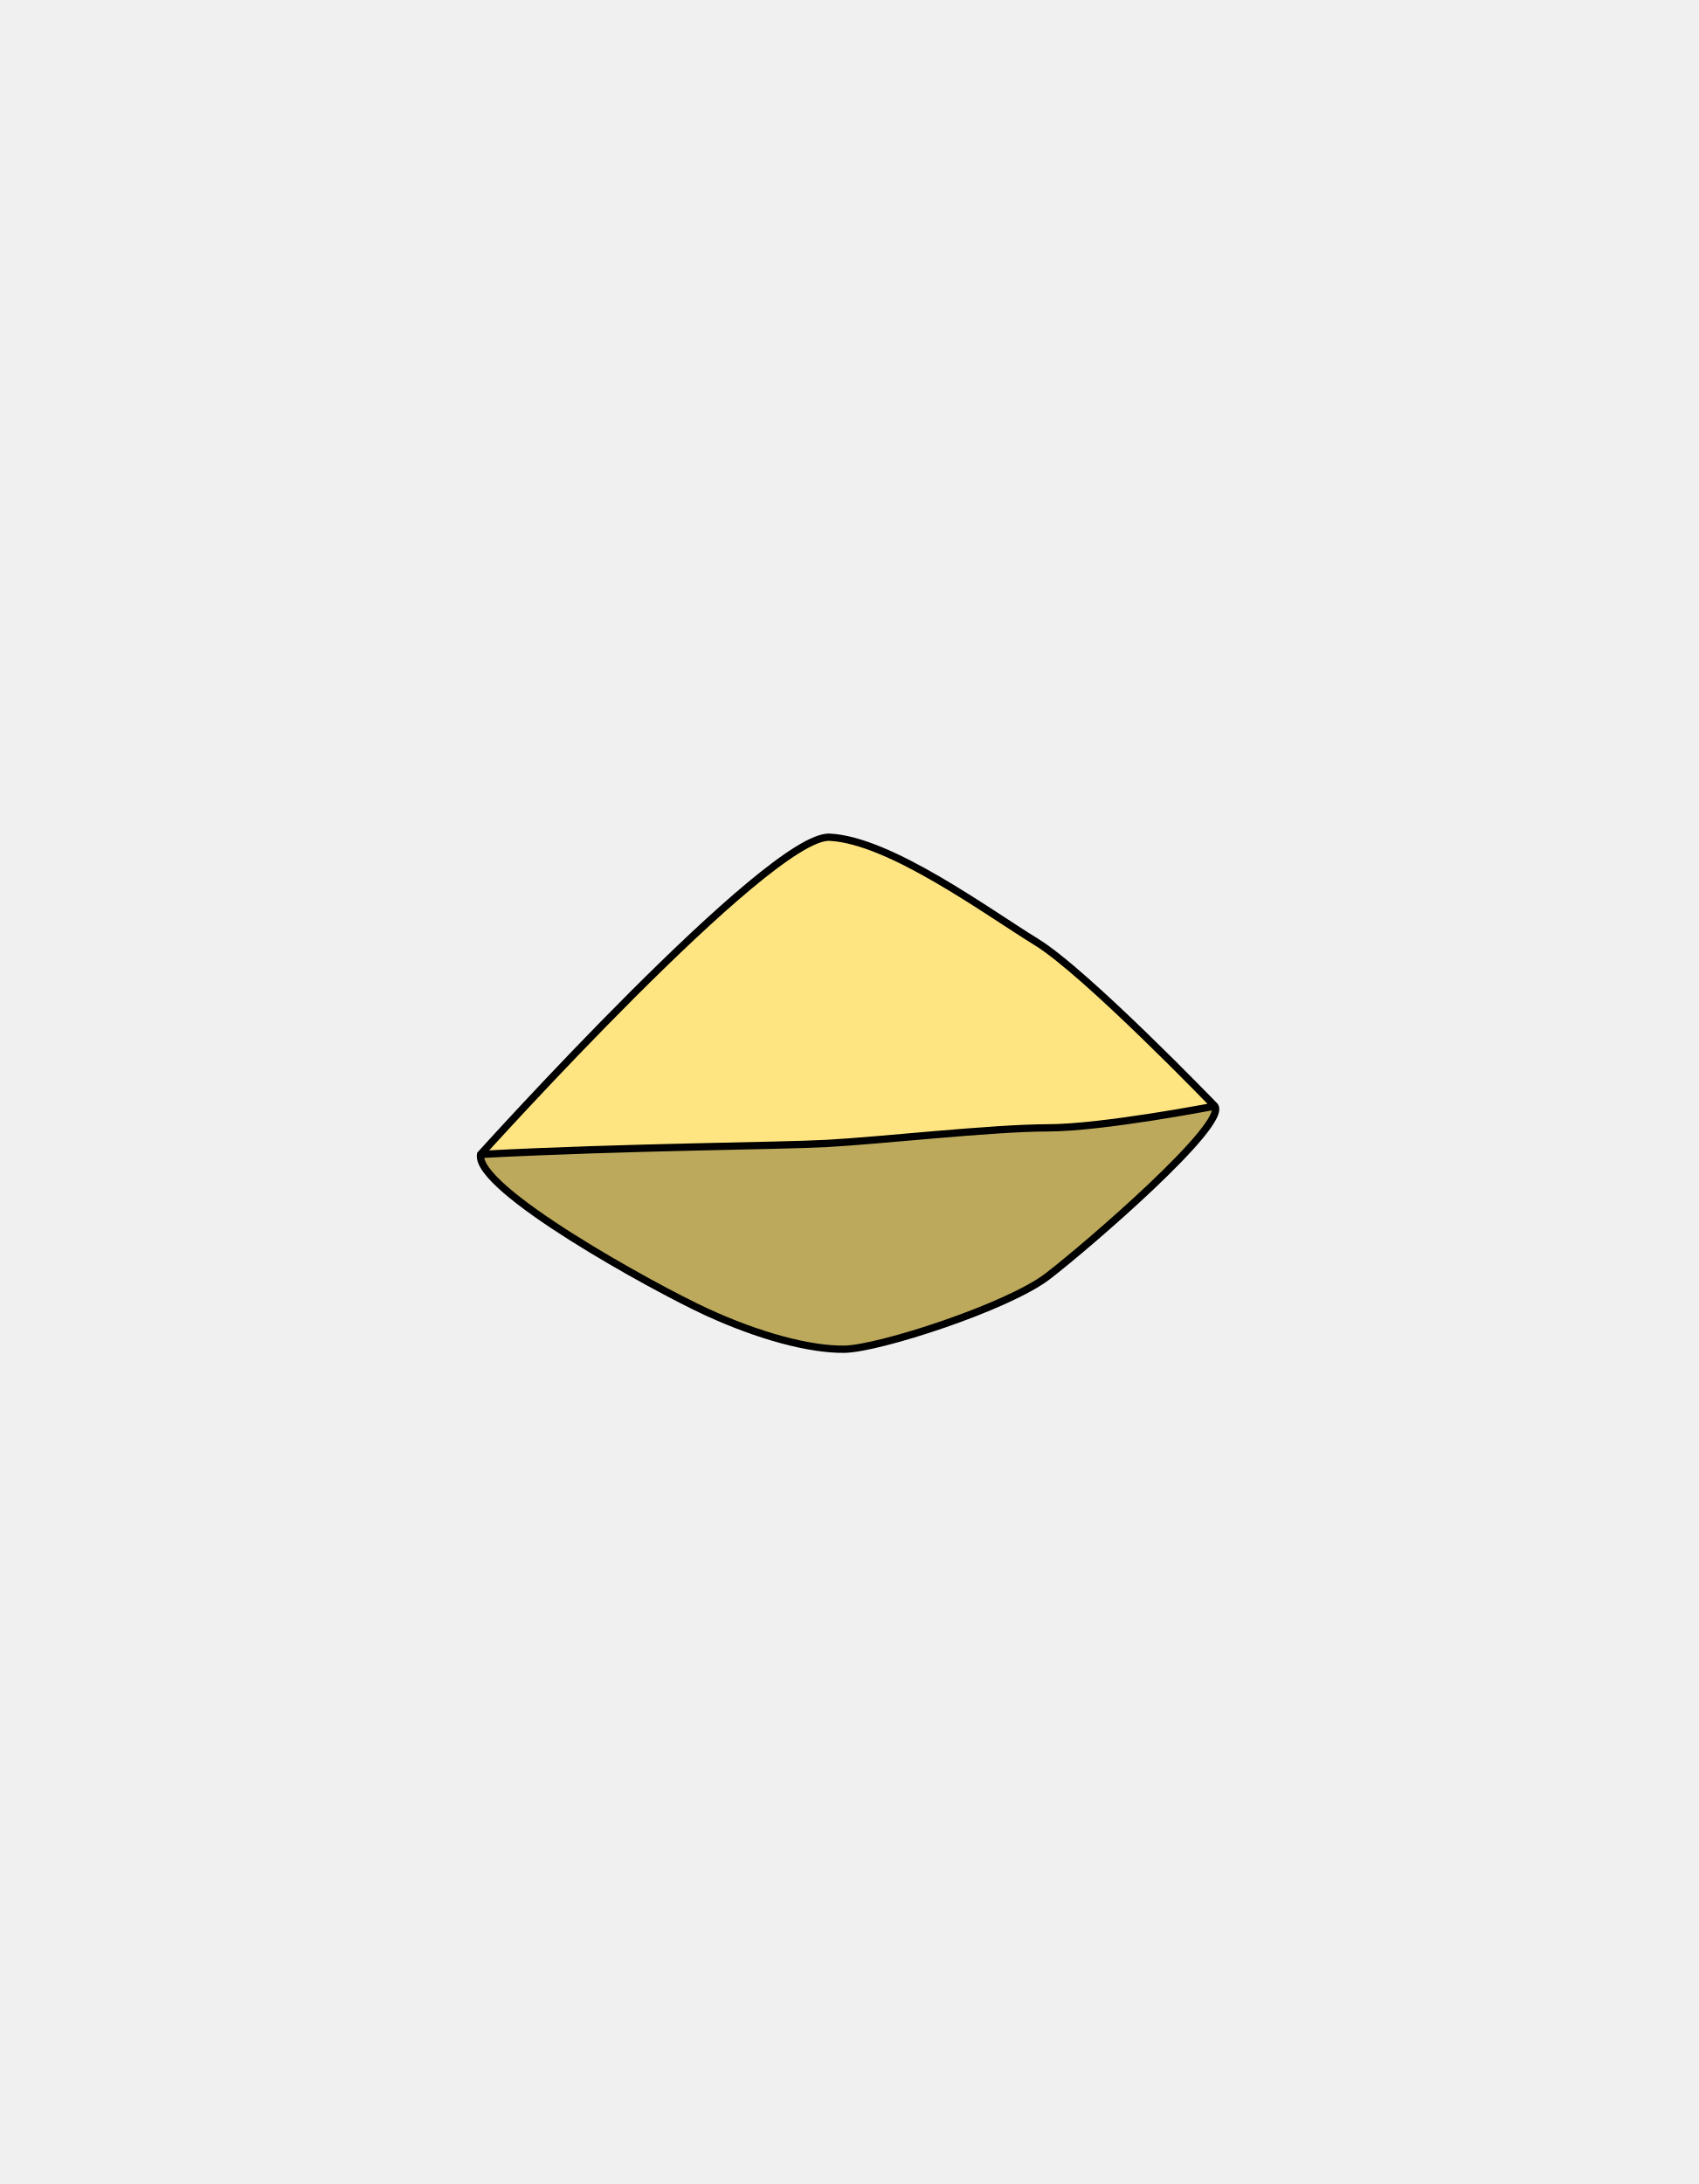
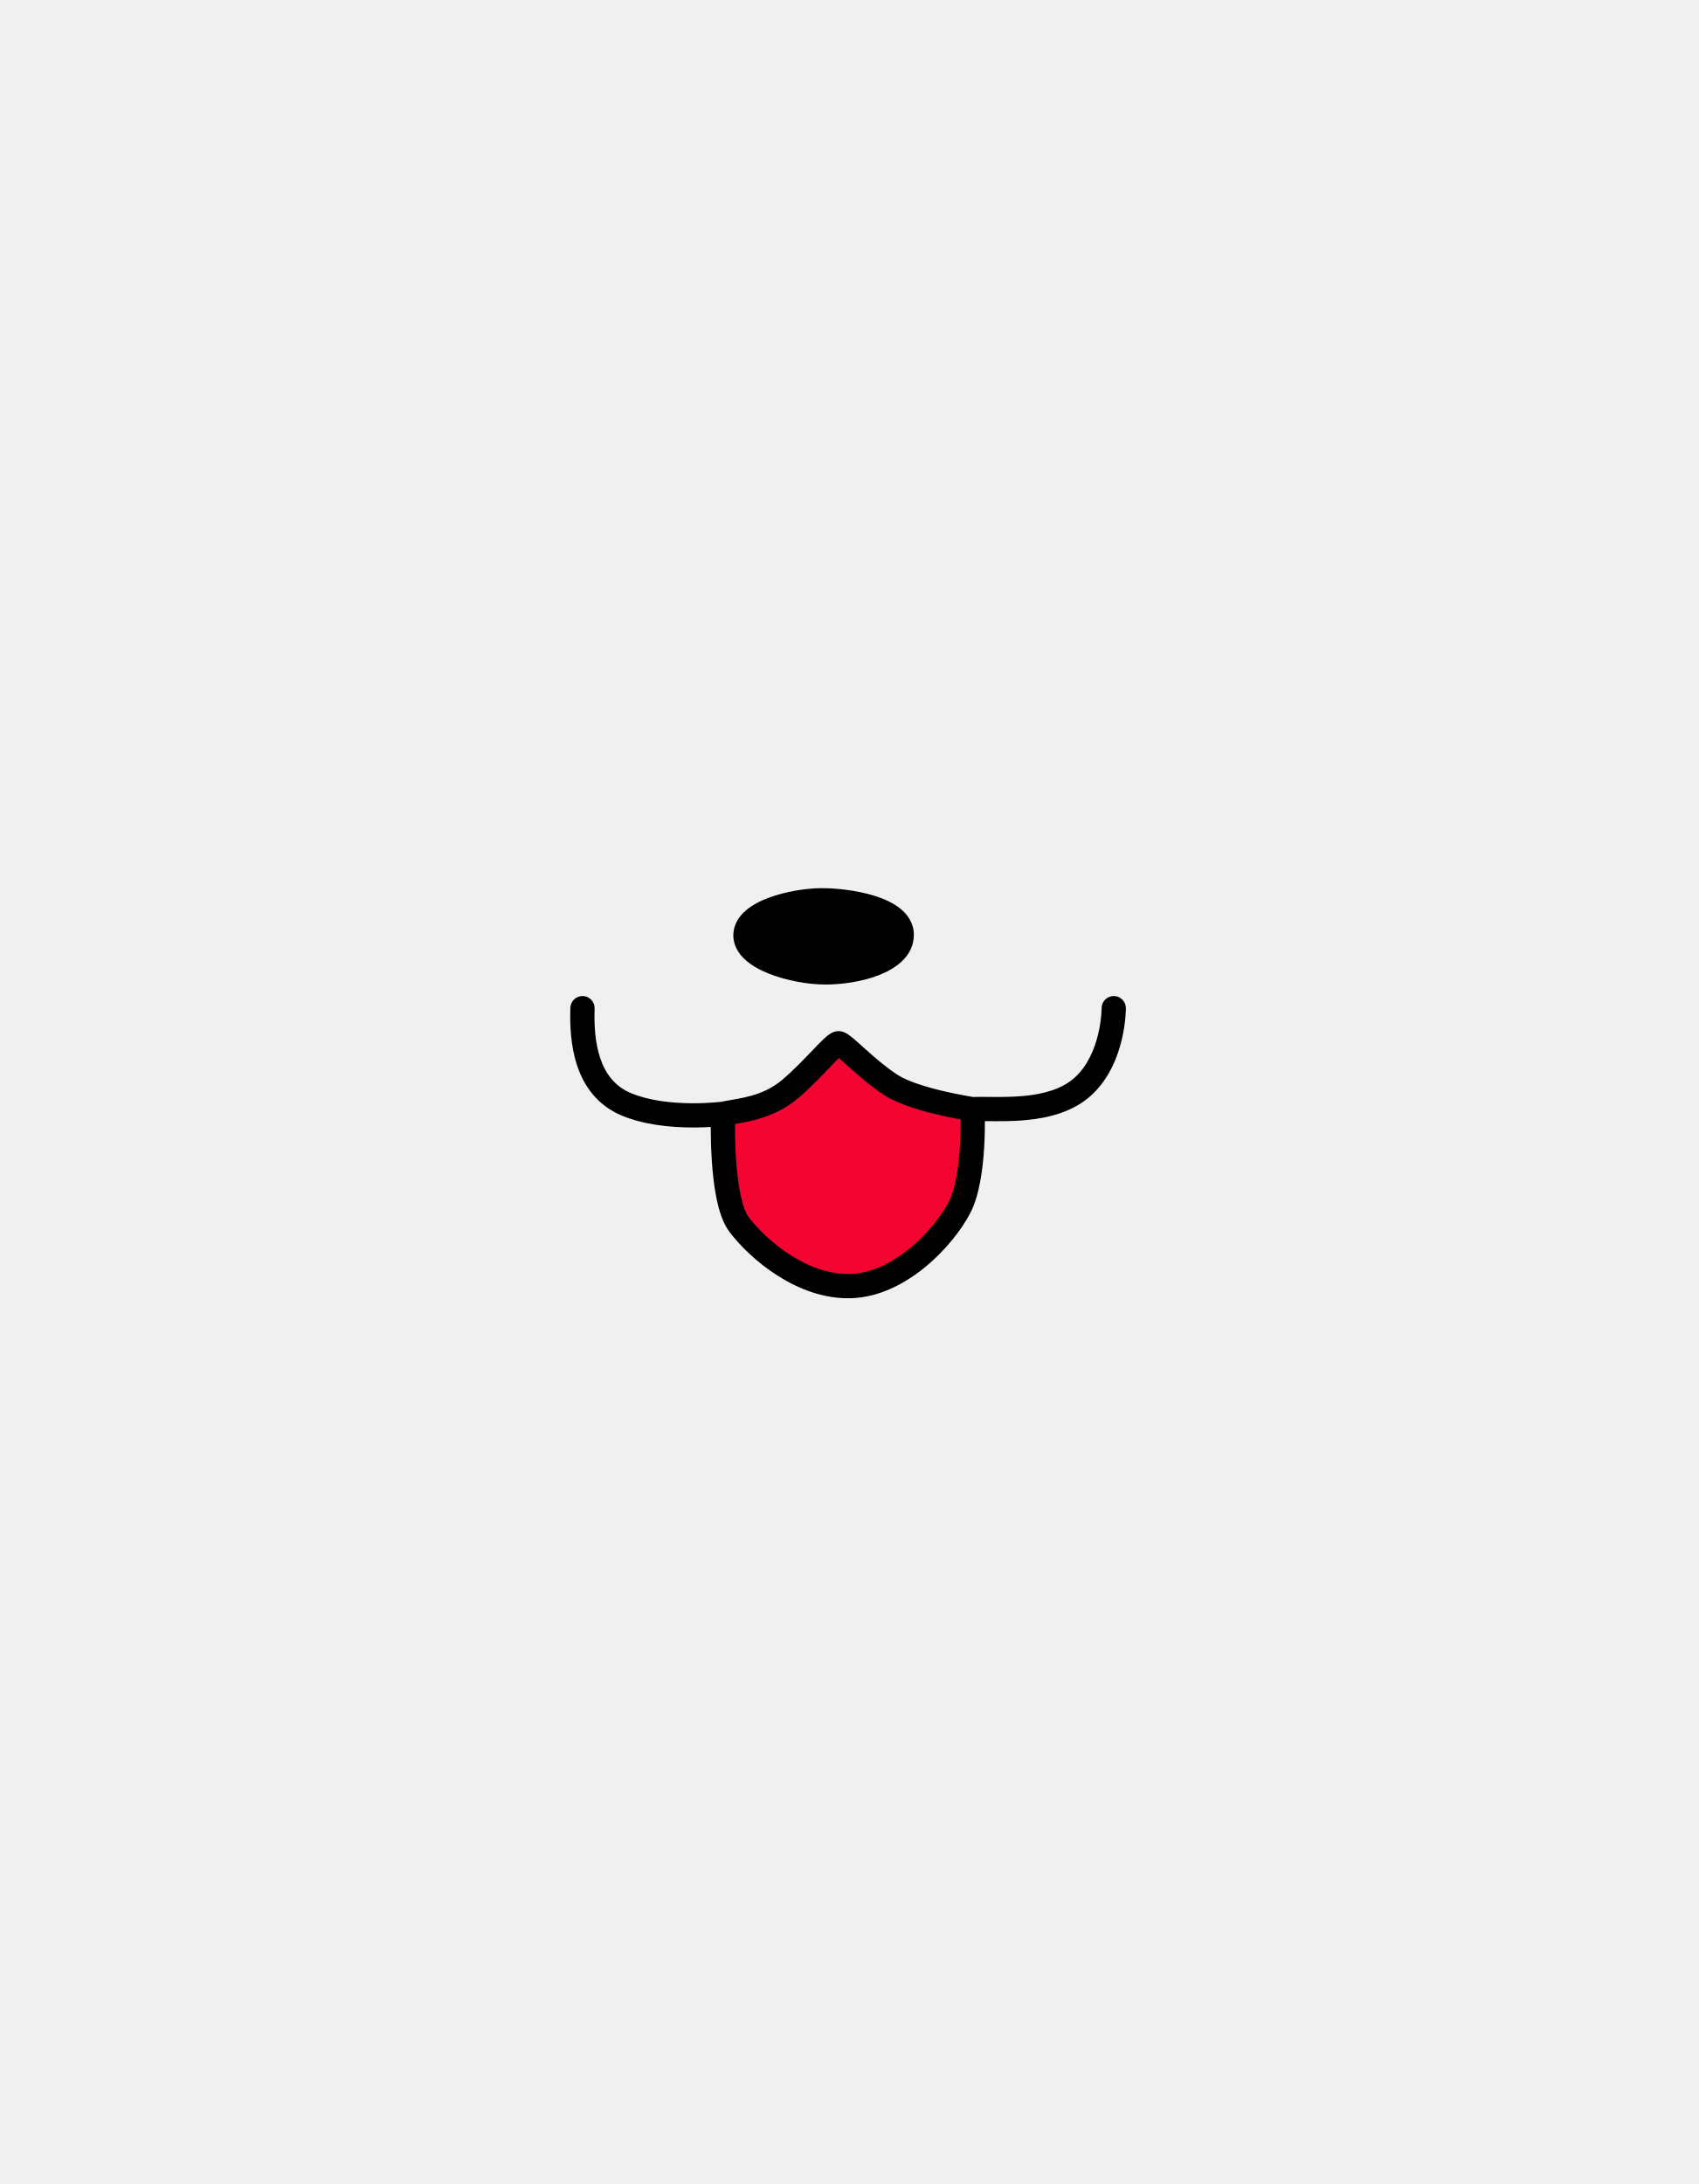
<svg xmlns="http://www.w3.org/2000/svg" width="700" height="900" viewBox="0 0 700 900" fill="none">
-   <path d="M341.915 345.008C317.013 343.792 198.061 475.718 198.061 475.718C259.06 472.549 319.606 472.323 340.843 471.193C362.079 470.062 409.132 464.775 431.806 464.775C454.481 464.775 500.649 455.814 500.649 455.814C500.649 455.814 447.589 400.766 427.144 388.201C406.7 375.636 366.817 346.224 341.915 345.008Z" fill="#FEE581" />
-   <path d="M198.061 475.718C195.576 489.962 269.434 530.622 291.14 540.616C312.847 550.61 333.84 556.22 348.073 555.993C362.306 555.767 415.314 538.581 431.806 525.917C448.299 513.254 506.018 463.425 500.649 455.814C500.649 455.814 454.481 464.775 431.806 464.775C409.132 464.775 362.079 470.062 340.843 471.193C319.606 472.323 259.06 472.549 198.061 475.718Z" fill="#BCA95B" />
-   <path d="M198.061 475.718L196.947 474.714L196.658 475.035L196.584 475.46L198.061 475.718ZM500.649 455.814L501.875 454.95L501.808 454.856L501.729 454.773L500.649 455.814ZM341.988 343.51C340.12 343.419 337.962 343.95 335.637 344.884C333.29 345.827 330.655 347.229 327.795 349C322.073 352.545 315.323 357.648 307.973 363.766C293.267 376.007 276.026 392.421 259.59 408.846C243.148 425.277 227.488 441.743 215.941 454.099C210.166 460.278 205.419 465.431 202.115 469.039C200.463 470.843 199.171 472.261 198.293 473.228C197.854 473.712 197.517 474.083 197.291 474.333C197.178 474.458 197.092 474.553 197.034 474.617C197.006 474.649 196.984 474.673 196.969 474.689C196.962 474.697 196.957 474.703 196.953 474.707C196.951 474.709 196.95 474.711 196.949 474.712C196.948 474.713 196.947 474.714 198.061 475.718C199.175 476.723 199.176 476.722 199.177 476.721C199.177 476.72 199.179 476.719 199.18 476.717C199.184 476.713 199.189 476.707 199.197 476.699C199.211 476.683 199.232 476.659 199.261 476.628C199.318 476.565 199.403 476.471 199.515 476.346C199.741 476.097 200.076 475.728 200.514 475.245C201.39 474.281 202.678 472.866 204.327 471.065C207.626 467.463 212.366 462.318 218.132 456.148C229.666 443.806 245.301 427.367 261.71 410.968C278.125 394.564 295.291 378.225 309.892 366.072C317.196 359.992 323.824 354.989 329.374 351.551C332.15 349.832 334.624 348.524 336.755 347.668C338.908 346.803 340.598 346.446 341.842 346.507L341.988 343.51ZM196.584 475.46C196.161 477.881 197.377 480.516 199.246 483.072C201.167 485.699 204.03 488.58 207.523 491.597C214.521 497.641 224.272 504.417 234.727 511.029C255.645 524.255 279.594 536.951 290.513 541.979L291.768 539.254C280.98 534.287 257.147 521.656 236.33 508.493C225.919 501.909 216.314 495.225 209.484 489.327C206.064 486.373 203.395 483.663 201.668 481.301C199.888 478.868 199.34 477.116 199.539 475.976L196.584 475.46ZM290.513 541.979C312.308 552.014 333.54 557.725 348.097 557.493L348.049 554.494C334.14 554.715 313.386 549.207 291.768 539.254L290.513 541.979ZM348.097 557.493C351.847 557.434 357.98 556.275 365.212 554.433C372.487 552.58 381.003 550.002 389.582 547.037C406.667 541.132 424.258 533.604 432.72 527.107L430.893 524.728C422.862 530.894 405.703 538.291 388.602 544.202C380.089 547.144 371.653 549.697 364.471 551.526C357.246 553.366 351.415 554.44 348.049 554.494L348.097 557.493ZM432.72 527.107C441.012 520.74 459.604 505.082 475.457 490.06C483.38 482.552 490.66 475.165 495.632 469.154C498.111 466.158 500.07 463.441 501.24 461.183C501.824 460.057 502.253 458.968 502.421 457.965C502.589 456.963 502.523 455.869 501.875 454.95L499.423 456.679C499.446 456.711 499.558 456.898 499.462 457.469C499.367 458.038 499.09 458.812 498.577 459.802C497.554 461.775 495.756 464.298 493.321 467.242C488.466 473.11 481.291 480.399 473.394 487.882C457.606 502.843 439.093 518.431 430.893 524.728L432.72 527.107ZM500.649 455.814C501.729 454.773 501.729 454.773 501.728 454.773C501.728 454.772 501.727 454.772 501.726 454.771C501.725 454.769 501.722 454.766 501.719 454.763C501.712 454.756 501.703 454.746 501.69 454.733C501.664 454.706 501.625 454.666 501.575 454.614C501.473 454.509 501.323 454.353 501.125 454.149C500.731 453.742 500.15 453.144 499.403 452.378C497.91 450.846 495.755 448.644 493.106 445.962C487.807 440.6 480.527 433.318 472.607 425.642C456.824 410.346 438.322 393.31 427.93 386.923L426.359 389.479C436.411 395.657 454.661 412.427 470.519 427.797C478.42 435.453 485.683 442.719 490.972 448.071C493.616 450.747 495.766 452.944 497.255 454.471C497.999 455.235 498.578 455.832 498.971 456.237C499.167 456.439 499.317 456.594 499.417 456.698C499.468 456.75 499.506 456.79 499.531 456.816C499.544 456.829 499.553 456.839 499.559 456.846C499.563 456.849 499.565 456.851 499.567 456.853C499.567 456.854 499.568 456.854 499.568 456.855C499.569 456.855 499.569 456.855 500.649 455.814ZM427.93 386.923C417.852 380.729 402.574 370.116 386.954 361.051C379.105 356.496 371.082 352.277 363.436 349.117C355.806 345.963 348.461 343.826 341.988 343.51L341.842 346.507C347.82 346.798 354.799 348.794 362.29 351.889C369.764 354.979 377.659 359.126 385.448 363.646C401.106 372.732 415.992 383.107 426.359 389.479L427.93 386.923ZM198.139 477.216C228.617 475.633 258.986 474.784 284.398 474.191C309.786 473.597 330.275 473.257 340.923 472.69L340.763 469.695C330.175 470.258 309.772 470.597 284.328 471.191C258.908 471.785 228.504 472.635 197.983 474.22L198.139 477.216ZM340.923 472.69C351.572 472.123 368.69 470.515 385.912 469.054C403.178 467.59 420.544 466.275 431.806 466.275L431.806 463.275C420.394 463.275 402.896 464.603 385.659 466.065C368.377 467.531 351.35 469.131 340.763 469.695L340.923 472.69ZM431.806 466.275C443.274 466.275 460.591 464.016 474.961 461.777C482.164 460.654 488.655 459.532 493.346 458.691C495.691 458.27 497.587 457.919 498.897 457.674C499.552 457.551 500.061 457.454 500.406 457.388C500.579 457.355 500.711 457.33 500.799 457.313C500.844 457.304 500.877 457.298 500.9 457.294C500.911 457.291 500.92 457.29 500.926 457.289C500.929 457.288 500.931 457.288 500.932 457.287C500.933 457.287 500.934 457.287 500.934 457.287C500.934 457.287 500.935 457.287 500.649 455.814C500.363 454.342 500.363 454.342 500.363 454.342C500.362 454.342 500.362 454.342 500.361 454.342C500.36 454.342 500.358 454.343 500.355 454.343C500.35 454.344 500.341 454.346 500.331 454.348C500.309 454.352 500.276 454.359 500.232 454.367C500.145 454.384 500.014 454.409 499.843 454.442C499.501 454.507 498.996 454.603 498.344 454.725C497.041 454.969 495.153 455.319 492.816 455.738C488.141 456.577 481.674 457.695 474.5 458.812C460.118 461.053 443.013 463.275 431.806 463.275L431.806 466.275Z" fill="black" />
+   <path d="M345.637 429.905C347.622 429.988 357.382 440.887 367.391 447.244C377.399 453.602 400.821 457.069 400.821 457.069C400.821 457.069 402.046 484.976 395.429 497.609C388.811 510.241 370.862 529.231 350.846 529.975C330.829 530.718 312.519 515.052 304.608 504.627C296.698 494.202 297.991 458.968 297.991 458.968C304.939 457.565 316.108 456.904 325.785 448.648C335.463 440.391 343.652 429.823 345.637 429.905Z" fill="white" />
+   <path d="M337.942 371.007C327.088 371.185 307.42 375.685 307.22 385.306C307.019 394.927 327.127 400.57 339.664 400.708C352.2 400.845 371.496 396.439 371.625 385.306C371.755 374.172 348.795 370.829 337.942 371.007Z" fill="white" />
+   <path d="M245.058 415.619C245.154 412.86 242.993 410.545 240.234 410.45C237.474 410.355 235.159 412.515 235.064 415.275L245.058 415.619ZM464 415.418C463.984 412.656 461.732 410.431 458.971 410.447C456.209 410.463 453.984 412.715 454 415.476L464 415.418ZM235.064 415.275C234.823 422.272 235.153 431.11 237.907 439.27C240.706 447.565 246.11 455.395 255.999 459.606L259.917 450.405C253.299 447.587 249.521 442.413 247.382 436.073C245.197 429.599 244.832 422.172 245.058 415.619L235.064 415.275ZM255.999 459.606C265.144 463.5 275.922 464.507 284.094 464.622C288.239 464.681 291.843 464.51 294.417 464.325C295.706 464.232 296.742 464.135 297.464 464.06C297.826 464.022 298.109 463.99 298.307 463.967C298.406 463.955 298.484 463.946 298.539 463.939C298.567 463.935 298.589 463.933 298.605 463.931C298.613 463.93 298.62 463.929 298.626 463.928C298.628 463.928 298.631 463.927 298.633 463.927C298.634 463.927 298.635 463.927 298.635 463.927C298.636 463.927 298.637 463.926 297.991 458.968C297.345 454.01 297.346 454.01 297.347 454.01C297.347 454.01 297.348 454.01 297.348 454.01C297.348 454.01 297.349 454.01 297.348 454.01C297.348 454.01 297.346 454.01 297.343 454.011C297.337 454.011 297.325 454.013 297.308 454.015C297.273 454.019 297.216 454.026 297.139 454.035C296.984 454.054 296.746 454.08 296.432 454.113C295.803 454.178 294.872 454.266 293.698 454.351C291.344 454.52 288.035 454.677 284.235 454.623C276.516 454.514 267.278 453.54 259.917 450.405L255.999 459.606ZM345.429 434.901C344.577 434.866 344.024 434.594 343.973 434.57C343.846 434.51 343.829 434.488 343.953 434.571C344.201 434.736 344.619 435.055 345.253 435.586C346.52 436.649 348.134 438.122 350.168 439.945C354.099 443.467 359.317 448.039 364.71 451.465L370.072 443.024C365.456 440.092 360.79 436.035 356.842 432.498C354.937 430.791 353.113 429.127 351.679 427.924C350.962 427.324 350.214 426.727 349.509 426.256C349.157 426.021 348.716 425.749 348.223 425.518C347.807 425.322 346.944 424.955 345.845 424.91L345.429 434.901ZM364.71 451.465C370.51 455.149 379.637 457.753 386.72 459.41C390.378 460.265 393.705 460.913 396.117 461.349C397.325 461.567 398.307 461.732 398.993 461.843C399.336 461.899 399.604 461.941 399.79 461.97C399.883 461.984 399.955 461.995 400.005 462.003C400.03 462.007 400.049 462.01 400.063 462.012C400.07 462.013 400.076 462.014 400.08 462.014C400.082 462.015 400.084 462.015 400.085 462.015C400.086 462.015 400.087 462.015 400.087 462.015C400.088 462.015 400.088 462.015 400.821 457.069C401.553 452.123 401.553 452.123 401.554 452.123C401.554 452.123 401.554 452.123 401.554 452.123C401.554 452.123 401.553 452.123 401.553 452.123C401.551 452.123 401.548 452.123 401.544 452.122C401.535 452.121 401.521 452.119 401.502 452.116C401.463 452.11 401.402 452.1 401.321 452.088C401.158 452.063 400.914 452.024 400.597 451.973C399.962 451.87 399.037 451.714 397.893 451.508C395.6 451.094 392.447 450.479 388.997 449.672C381.868 448.005 374.28 445.697 370.072 443.024L364.71 451.465ZM401.064 462.063C403.432 461.948 406.47 462.027 410.395 462.04C414.185 462.051 418.544 461.993 423.04 461.561C431.904 460.711 442.051 458.351 449.661 451.441L442.939 444.038C437.728 448.769 430.216 450.827 422.085 451.607C418.084 451.991 414.113 452.051 410.426 452.04C406.874 452.029 403.29 451.943 400.577 452.075L401.064 462.063ZM449.661 451.441C457.133 444.657 460.64 435.465 462.322 428.383C463.176 424.791 463.593 421.601 463.799 419.3C463.902 418.146 463.952 417.207 463.977 416.542C463.989 416.209 463.995 415.944 463.998 415.755C463.999 415.66 464 415.584 464 415.527C464 415.499 464 415.476 464 415.458C464 415.448 464 415.44 464 415.434C464 415.431 464 415.428 464 415.425C464 415.424 464 415.422 464 415.421C464 415.419 464 415.418 459 415.447C454 415.476 454 415.475 454 415.473C454 415.473 454 415.472 454 415.471C454 415.47 454 415.469 454 415.468C454 415.466 454 415.466 454 415.467C454 415.468 454 415.475 454 415.486C454 415.508 454 415.55 453.999 415.609C453.997 415.728 453.993 415.918 453.984 416.172C453.965 416.682 453.924 417.447 453.838 418.411C453.666 420.346 453.312 423.046 452.593 426.072C451.131 432.226 448.288 439.181 442.939 444.038L449.661 451.441ZM400.821 457.069C395.826 457.289 395.826 457.288 395.826 457.288L395.825 457.287C395.825 457.287 395.826 457.288 395.826 457.289C395.826 457.29 395.826 457.294 395.826 457.299C395.826 457.309 395.827 457.325 395.828 457.349C395.83 457.395 395.833 457.467 395.836 457.563C395.843 457.756 395.852 458.046 395.862 458.424C395.882 459.179 395.903 460.282 395.909 461.648C395.92 464.384 395.868 468.155 395.615 472.298C395.093 480.871 393.76 490.019 390.999 495.289L399.858 499.929C403.715 492.566 405.077 481.444 405.597 472.906C405.866 468.493 405.92 464.497 405.909 461.607C405.903 460.159 405.88 458.983 405.859 458.163C405.848 457.752 405.838 457.431 405.83 457.209C405.826 457.098 405.822 457.011 405.82 456.951C405.819 456.921 405.818 456.897 405.817 456.881C405.817 456.872 405.817 456.865 405.816 456.86C405.816 456.858 405.816 456.856 405.816 456.854C405.816 456.853 405.816 456.852 405.816 456.852C405.816 456.851 405.816 456.85 400.821 457.069ZM390.999 495.289C388.014 500.988 382.308 508.375 374.989 514.386C367.645 520.417 359.176 524.662 350.66 524.978L351.031 534.971C362.532 534.544 373.045 528.922 381.335 522.114C389.649 515.287 396.226 506.862 399.858 499.929L390.999 495.289ZM350.66 524.978C341.999 525.299 333.418 522.065 325.869 517.269C318.333 512.48 312.21 506.374 308.591 501.605L300.625 507.649C304.917 513.305 311.905 520.244 320.506 525.709C329.094 531.166 339.675 535.393 351.031 534.971L350.66 524.978ZM308.591 501.605C307.32 499.928 306.093 496.698 305.132 492.077C304.207 487.624 303.647 482.497 303.322 477.56C302.999 472.643 302.915 468.027 302.913 464.633C302.912 462.939 302.931 461.557 302.95 460.604C302.96 460.127 302.969 459.758 302.977 459.511C302.98 459.388 302.983 459.295 302.985 459.234C302.986 459.204 302.987 459.182 302.987 459.168C302.988 459.161 302.988 459.156 302.988 459.154C302.988 459.152 302.988 459.151 302.988 459.151C302.988 459.151 302.988 459.151 302.988 459.151C302.988 459.151 302.988 459.152 297.991 458.968C292.995 458.785 292.995 458.786 292.995 458.786C292.995 458.787 292.995 458.788 292.994 458.789C292.994 458.791 292.994 458.793 292.994 458.796C292.994 458.802 292.994 458.81 292.993 458.82C292.993 458.84 292.992 458.868 292.99 458.905C292.988 458.979 292.985 459.085 292.981 459.222C292.973 459.496 292.962 459.894 292.952 460.401C292.932 461.416 292.912 462.868 292.913 464.64C292.915 468.178 293.002 473.022 293.344 478.217C293.685 483.391 294.285 489.027 295.342 494.112C296.364 499.03 297.942 504.113 300.625 507.649L308.591 501.605ZM337.86 366.008C331.944 366.105 323.741 367.356 316.838 369.931C313.394 371.216 309.964 372.943 307.295 375.267C304.593 377.62 302.31 380.929 302.221 385.202L312.218 385.41C312.23 384.872 312.48 384.011 313.861 382.809C315.276 381.578 317.479 380.365 320.333 379.3C326.028 377.175 333.086 376.087 338.024 376.006L337.86 366.008ZM302.221 385.202C302.13 389.533 304.373 392.969 307.06 395.435C309.727 397.883 313.221 399.769 316.806 401.205C323.99 404.082 332.767 405.633 339.609 405.708L339.718 395.708C334.023 395.646 326.479 394.306 320.524 391.922C317.54 390.726 315.262 389.389 313.822 388.068C312.404 386.766 312.209 385.889 312.218 385.41L302.221 385.202ZM339.609 405.708C346.359 405.782 354.973 404.652 362.1 401.897C368.794 399.31 376.522 394.283 376.625 385.364L366.626 385.248C366.6 387.462 364.615 390.205 358.495 392.57C352.808 394.767 345.505 395.772 339.718 395.708L339.609 405.708ZM376.625 385.364C376.68 380.606 374.186 376.986 371.1 374.473C368.097 372.026 364.22 370.334 360.389 369.141C352.693 366.744 343.692 365.912 337.86 366.008L338.024 376.006C343.044 375.924 350.95 376.675 357.415 378.689C360.664 379.701 363.182 380.92 364.786 382.227C366.308 383.466 366.635 384.439 366.626 385.248L376.625 385.364ZM298.981 463.869C305.154 462.622 318.098 461.778 329.031 452.451L322.54 444.844C314.117 452.03 304.725 452.507 297.001 454.067L298.981 463.869ZM329.031 452.451C334.097 448.129 338.74 443.231 342.209 439.606C343.994 437.74 345.391 436.291 346.454 435.309C346.992 434.81 347.305 434.563 347.441 434.47C347.508 434.424 347.416 434.497 347.195 434.593C347.027 434.667 346.374 434.94 345.429 434.901L345.845 424.91C344.651 424.86 343.702 425.207 343.191 425.43C342.628 425.676 342.146 425.975 341.78 426.227C341.051 426.728 340.323 427.357 339.663 427.967C338.33 429.201 336.703 430.895 334.983 432.693C331.441 436.395 327.152 440.91 322.54 444.844L329.031 452.451Z" fill="white" />
+   <path d="M345.637 429.905C347.622 429.988 357.382 440.887 367.391 447.244C377.399 453.602 400.821 457.069 400.821 457.069C400.821 457.069 402.046 484.976 395.429 497.609C388.811 510.241 370.862 529.231 350.846 529.975C330.829 530.718 312.519 515.052 304.608 504.627C296.698 494.202 297.991 458.968 297.991 458.968C304.939 457.565 316.108 456.904 325.785 448.648C335.463 440.391 343.652 429.823 345.637 429.905Z" fill="#F40430" />
+   <path d="M337.942 371.007C327.088 371.185 307.42 375.685 307.22 385.306C307.019 394.927 327.127 400.57 339.664 400.708C352.2 400.845 371.496 396.439 371.625 385.306C371.755 374.172 348.795 370.829 337.942 371.007Z" fill="black" />
+   <path d="M245.058 415.619C245.154 412.86 242.993 410.545 240.234 410.45C237.474 410.355 235.159 412.515 235.064 415.275L245.058 415.619ZM464 415.418C463.984 412.656 461.732 410.431 458.971 410.447C456.209 410.463 453.984 412.715 454 415.476L464 415.418ZM235.064 415.275C234.823 422.272 235.153 431.11 237.907 439.27C240.706 447.565 246.11 455.395 255.999 459.606L259.917 450.405C253.299 447.587 249.521 442.413 247.382 436.073C245.197 429.599 244.832 422.172 245.058 415.619L235.064 415.275ZM255.999 459.606C265.144 463.5 275.922 464.507 284.094 464.622C288.239 464.681 291.843 464.51 294.417 464.325C295.706 464.232 296.742 464.135 297.464 464.06C297.826 464.022 298.109 463.99 298.307 463.967C298.406 463.955 298.484 463.946 298.539 463.939C298.567 463.935 298.589 463.933 298.605 463.931C298.613 463.93 298.62 463.929 298.626 463.928C298.628 463.928 298.631 463.927 298.633 463.927C298.634 463.927 298.635 463.927 298.635 463.927C298.636 463.927 298.637 463.926 297.991 458.968C297.345 454.01 297.346 454.01 297.347 454.01C297.347 454.01 297.348 454.01 297.348 454.01C297.348 454.01 297.349 454.01 297.348 454.01C297.348 454.01 297.346 454.01 297.343 454.011C297.337 454.011 297.325 454.013 297.308 454.015C297.273 454.019 297.216 454.026 297.139 454.035C296.984 454.054 296.746 454.08 296.432 454.113C295.803 454.178 294.872 454.266 293.698 454.351C291.344 454.52 288.035 454.677 284.235 454.623C276.516 454.514 267.278 453.54 259.917 450.405L255.999 459.606ZM345.429 434.901C344.577 434.866 344.024 434.594 343.973 434.57C343.846 434.51 343.829 434.488 343.953 434.571C344.201 434.736 344.619 435.055 345.253 435.586C346.52 436.649 348.134 438.122 350.168 439.945C354.099 443.467 359.317 448.039 364.71 451.465L370.072 443.024C365.456 440.092 360.79 436.035 356.842 432.498C354.937 430.791 353.113 429.127 351.679 427.924C350.962 427.324 350.214 426.727 349.509 426.256C349.157 426.021 348.716 425.749 348.223 425.518C347.807 425.322 346.944 424.955 345.845 424.91L345.429 434.901ZM364.71 451.465C370.51 455.149 379.637 457.753 386.72 459.409C390.378 460.265 393.705 460.913 396.117 461.349C397.325 461.567 398.307 461.732 398.993 461.843C399.336 461.899 399.604 461.941 399.79 461.97C399.883 461.984 399.955 461.995 400.005 462.003C400.03 462.007 400.049 462.01 400.063 462.012C400.07 462.013 400.076 462.014 400.08 462.014C400.082 462.015 400.084 462.015 400.085 462.015C400.086 462.015 400.087 462.015 400.087 462.015C400.088 462.015 400.088 462.015 400.821 457.069C401.553 452.123 401.553 452.123 401.554 452.123C401.554 452.123 401.554 452.123 401.554 452.123C401.554 452.123 401.553 452.123 401.553 452.123C401.551 452.123 401.548 452.123 401.544 452.122C401.535 452.121 401.521 452.119 401.502 452.116C401.463 452.11 401.402 452.1 401.321 452.088C401.158 452.063 400.914 452.024 400.597 451.973C399.962 451.87 399.037 451.714 397.893 451.508C395.6 451.094 392.447 450.479 388.997 449.672C381.868 448.005 374.28 445.697 370.072 443.024L364.71 451.465ZM401.064 462.063C403.432 461.948 406.47 462.027 410.395 462.04C414.185 462.051 418.544 461.993 423.04 461.561C431.904 460.711 442.051 458.351 449.661 451.441L442.939 444.038C437.728 448.769 430.216 450.827 422.085 451.607C418.084 451.991 414.113 452.051 410.426 452.04C406.874 452.029 403.29 451.943 400.577 452.075L401.064 462.063ZM449.661 451.441C457.133 444.657 460.64 435.465 462.322 428.383C463.176 424.791 463.593 421.601 463.799 419.3C463.902 418.146 463.952 417.207 463.977 416.542C463.989 416.209 463.995 415.944 463.998 415.755C463.999 415.66 464 415.584 464 415.527C464 415.499 464 415.476 464 415.458C464 415.448 464 415.44 464 415.434C464 415.431 464 415.428 464 415.425C464 415.424 464 415.422 464 415.421C464 415.419 464 415.418 459 415.447C454 415.476 454 415.475 454 415.473C454 415.473 454 415.472 454 415.471C454 415.47 454 415.469 454 415.468C454 415.466 454 415.466 454 415.467C454 415.468 454 415.475 454 415.486C454 415.508 454 415.55 453.999 415.609C453.997 415.727 453.993 415.918 453.984 416.172C453.965 416.682 453.924 417.447 453.838 418.411C453.666 420.346 453.312 423.046 452.593 426.072C451.131 432.226 448.288 439.181 442.939 444.038L449.661 451.441ZM400.821 457.069C395.826 457.289 395.826 457.288 395.825 457.288C395.825 457.288 395.825 457.287 395.825 457.287C395.825 457.287 395.826 457.288 395.826 457.289C395.826 457.29 395.826 457.294 395.826 457.299C395.826 457.309 395.827 457.325 395.828 457.349C395.83 457.395 395.833 457.467 395.836 457.563C395.843 457.756 395.852 458.046 395.862 458.424C395.882 459.179 395.903 460.282 395.909 461.648C395.92 464.384 395.868 468.155 395.615 472.298C395.093 480.871 393.76 490.019 390.999 495.289L399.858 499.929C403.715 492.566 405.077 481.444 405.597 472.906C405.866 468.493 405.92 464.497 405.909 461.607C405.903 460.159 405.88 458.983 405.859 458.163C405.848 457.752 405.838 457.431 405.83 457.209C405.826 457.098 405.822 457.011 405.82 456.951C405.819 456.921 405.818 456.897 405.817 456.881C405.817 456.872 405.817 456.865 405.816 456.86C405.816 456.858 405.816 456.856 405.816 456.854C405.816 456.853 405.816 456.852 405.816 456.852C405.816 456.851 405.816 456.85 400.821 457.069ZM390.999 495.289C388.014 500.988 382.308 508.375 374.989 514.386C367.645 520.417 359.176 524.662 350.66 524.978L351.031 534.971C362.532 534.544 373.045 528.922 381.335 522.114C389.649 515.287 396.226 506.862 399.858 499.929L390.999 495.289ZM350.66 524.978C341.999 525.299 333.418 522.065 325.869 517.269C318.333 512.48 312.21 506.374 308.591 501.605L300.625 507.649C304.917 513.305 311.905 520.244 320.506 525.709C329.094 531.166 339.675 535.393 351.031 534.971L350.66 524.978ZM308.591 501.605C307.32 499.928 306.093 496.698 305.132 492.077C304.207 487.624 303.647 482.497 303.322 477.56C302.999 472.643 302.915 468.027 302.913 464.633C302.912 462.939 302.931 461.557 302.95 460.604C302.96 460.127 302.969 459.758 302.977 459.511C302.98 459.388 302.983 459.295 302.985 459.234C302.986 459.204 302.987 459.182 302.987 459.168C302.988 459.161 302.988 459.156 302.988 459.154C302.988 459.152 302.988 459.151 302.988 459.151C302.988 459.151 302.988 459.151 302.988 459.151C302.988 459.151 302.988 459.152 297.991 458.968C292.995 458.785 292.995 458.786 292.995 458.786C292.995 458.787 292.995 458.788 292.994 458.789C292.994 458.791 292.994 458.793 292.994 458.796C292.994 458.802 292.994 458.81 292.993 458.82C292.993 458.84 292.992 458.868 292.99 458.905C292.988 458.979 292.985 459.085 292.981 459.222C292.973 459.496 292.962 459.894 292.952 460.401C292.932 461.416 292.912 462.868 292.913 464.64C292.915 468.178 293.002 473.022 293.344 478.217C293.685 483.391 294.285 489.027 295.342 494.112C296.364 499.03 297.942 504.113 300.625 507.649L308.591 501.605ZM337.86 366.008C331.944 366.105 323.741 367.356 316.838 369.931C313.394 371.216 309.964 372.943 307.295 375.267C304.593 377.62 302.31 380.929 302.221 385.202L312.219 385.41C312.23 384.872 312.48 384.011 313.861 382.809C315.276 381.578 317.479 380.365 320.333 379.3C326.028 377.175 333.086 376.087 338.024 376.006L337.86 366.008ZM302.221 385.202C302.13 389.533 304.373 392.969 307.06 395.435C309.727 397.883 313.221 399.769 316.806 401.205C323.99 404.082 332.767 405.633 339.609 405.708L339.718 395.708C334.023 395.646 326.479 394.306 320.524 391.922C317.54 390.726 315.262 389.389 313.822 388.068C312.404 386.766 312.209 385.889 312.219 385.41L302.221 385.202ZM339.609 405.708C346.359 405.782 354.973 404.652 362.1 401.897C368.794 399.31 376.522 394.283 376.625 385.364L366.626 385.248C366.6 387.462 364.615 390.205 358.495 392.57C352.808 394.767 345.505 395.772 339.718 395.708L339.609 405.708ZM376.625 385.364C376.68 380.606 374.186 376.986 371.1 374.473C368.097 372.026 364.22 370.334 360.389 369.141C352.693 366.744 343.692 365.912 337.86 366.008L338.024 376.006C343.044 375.924 350.95 376.675 357.415 378.689C360.664 379.701 363.182 380.92 364.786 382.227C366.308 383.466 366.635 384.439 366.626 385.248L376.625 385.364ZM298.981 463.869C305.154 462.622 318.098 461.778 329.031 452.451L322.54 444.844C314.117 452.03 304.725 452.507 297.001 454.067L298.981 463.869ZM329.031 452.451C334.097 448.129 338.74 443.231 342.209 439.606C343.994 437.74 345.391 436.291 346.454 435.309C346.992 434.81 347.305 434.563 347.441 434.47C347.508 434.424 347.416 434.497 347.195 434.593C347.027 434.667 346.374 434.94 345.429 434.901L345.845 424.91C344.651 424.86 343.702 425.207 343.191 425.43C342.628 425.676 342.146 425.975 341.78 426.227C341.051 426.728 340.323 427.357 339.663 427.967C338.33 429.201 336.703 430.895 334.983 432.693C331.441 436.395 327.152 440.91 322.54 444.844L329.031 452.451Z" fill="black" />
</svg>
